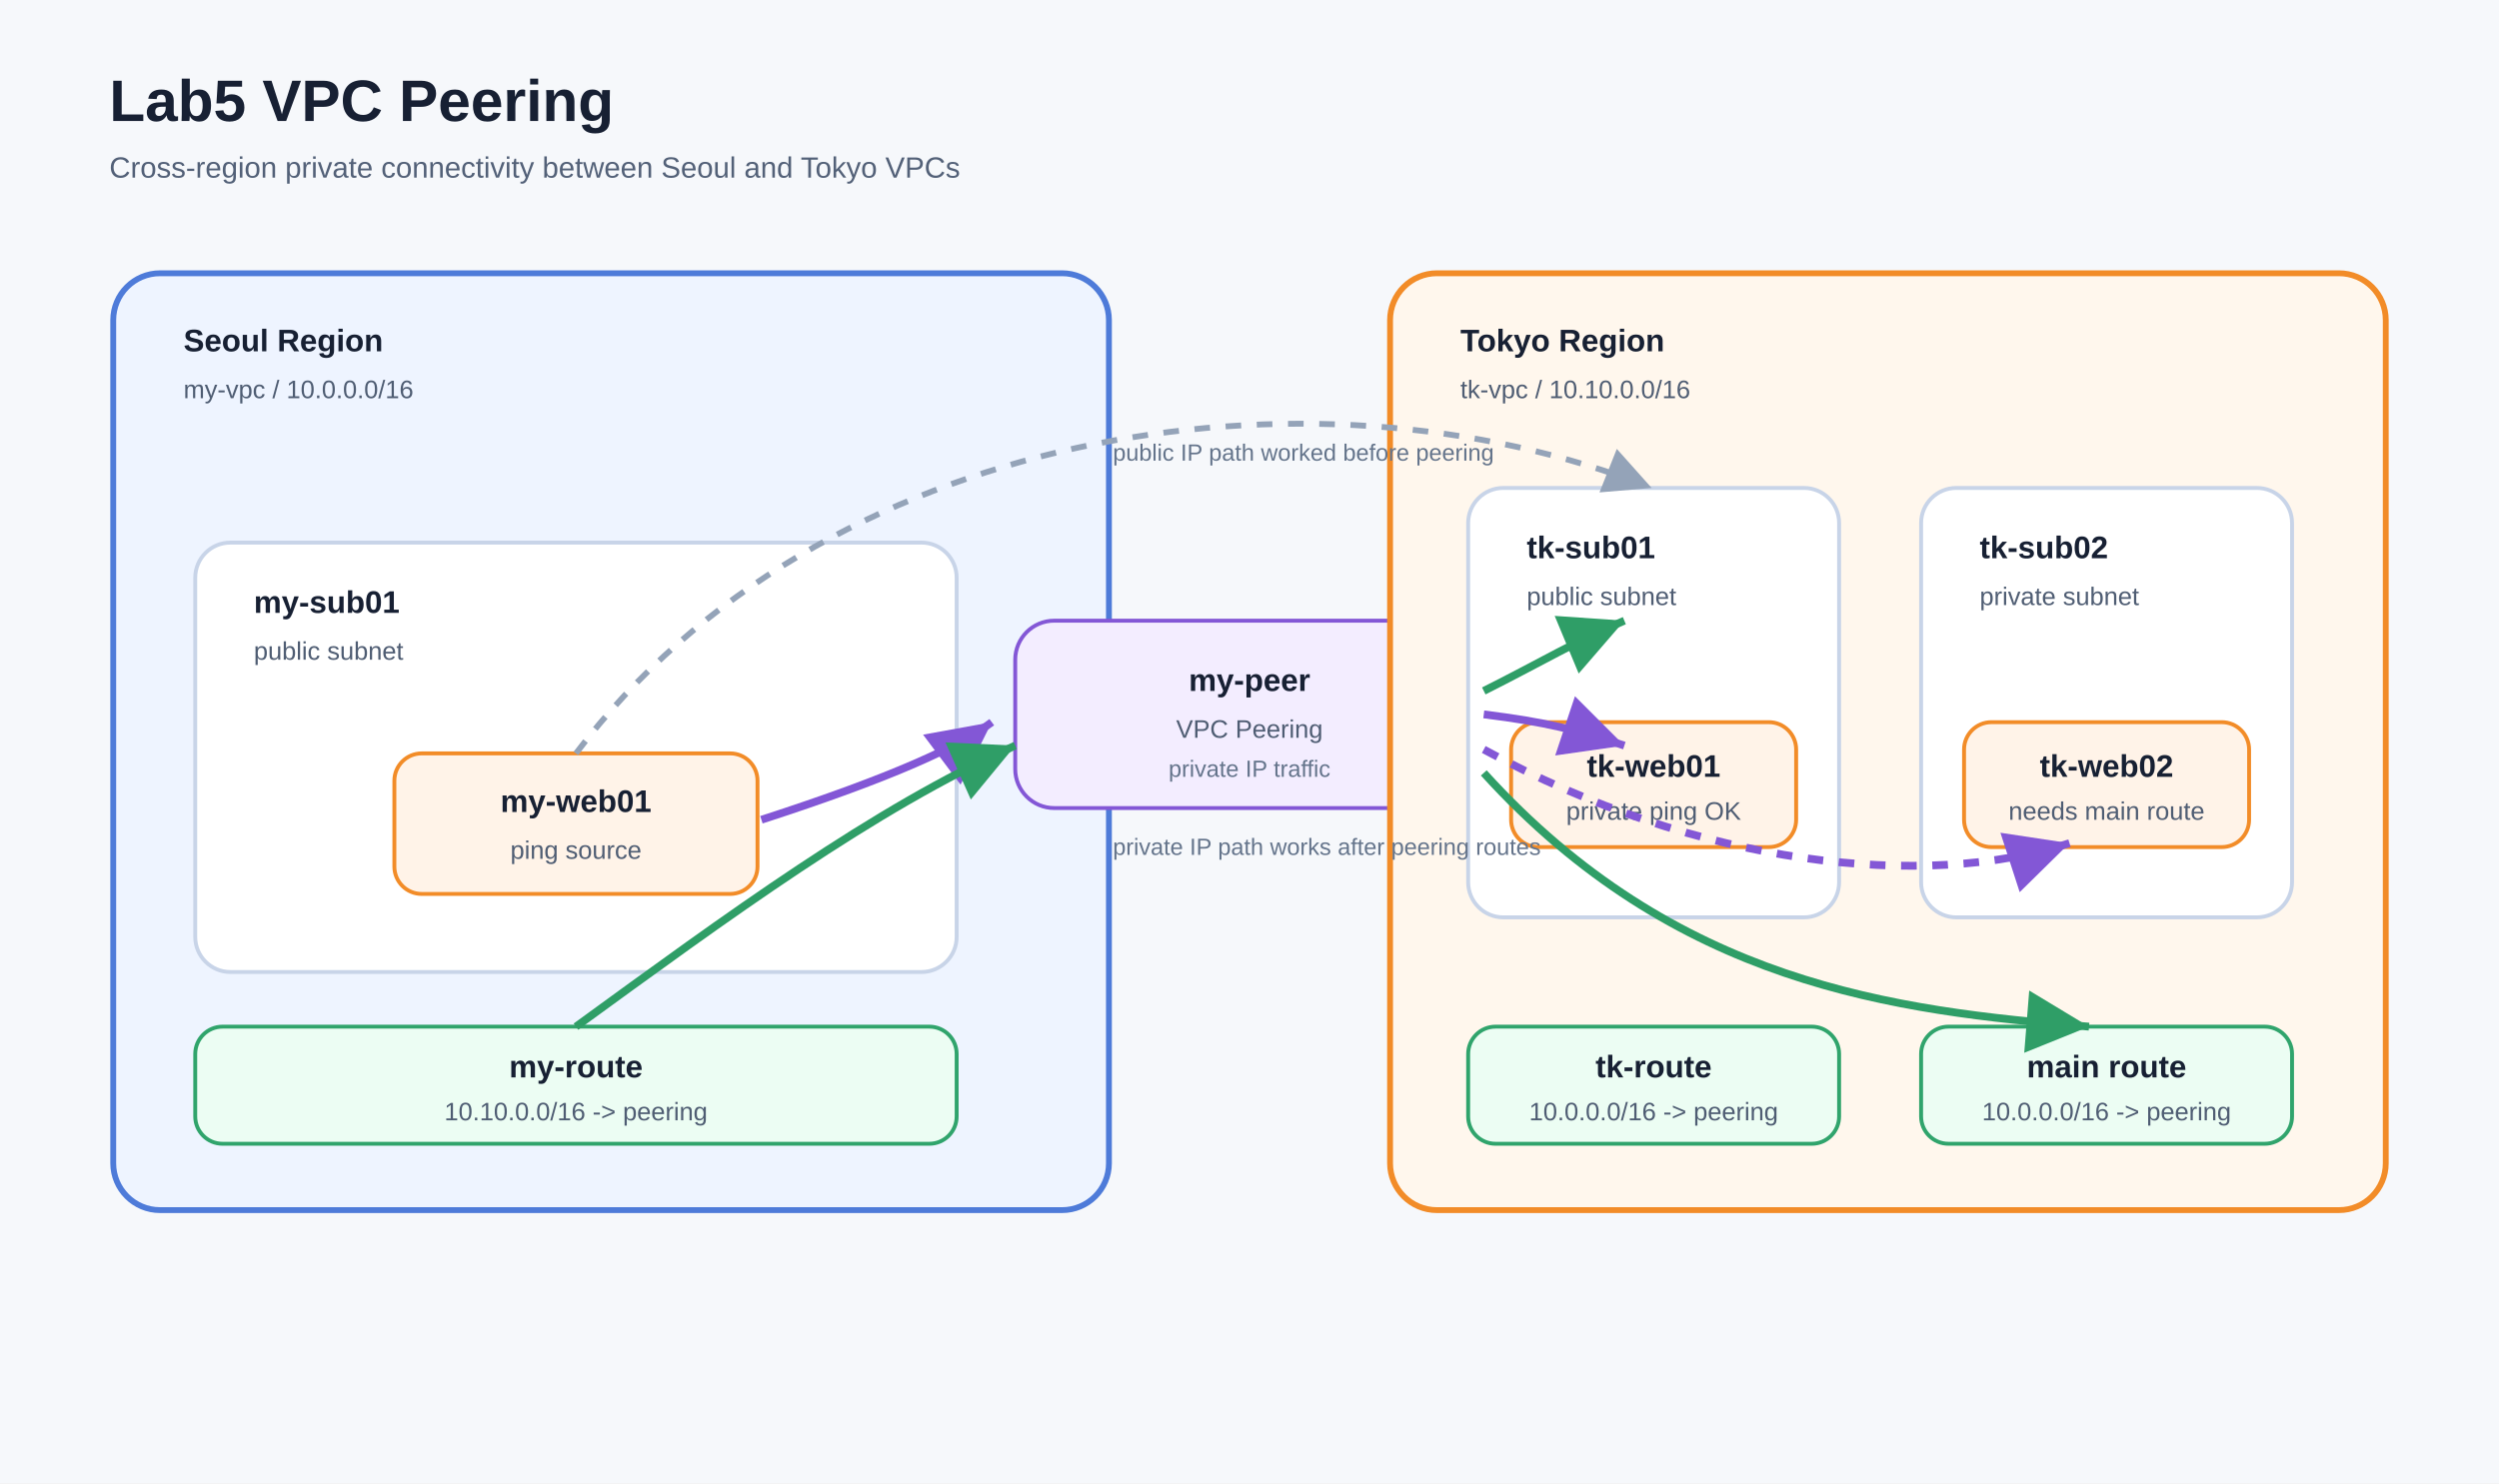
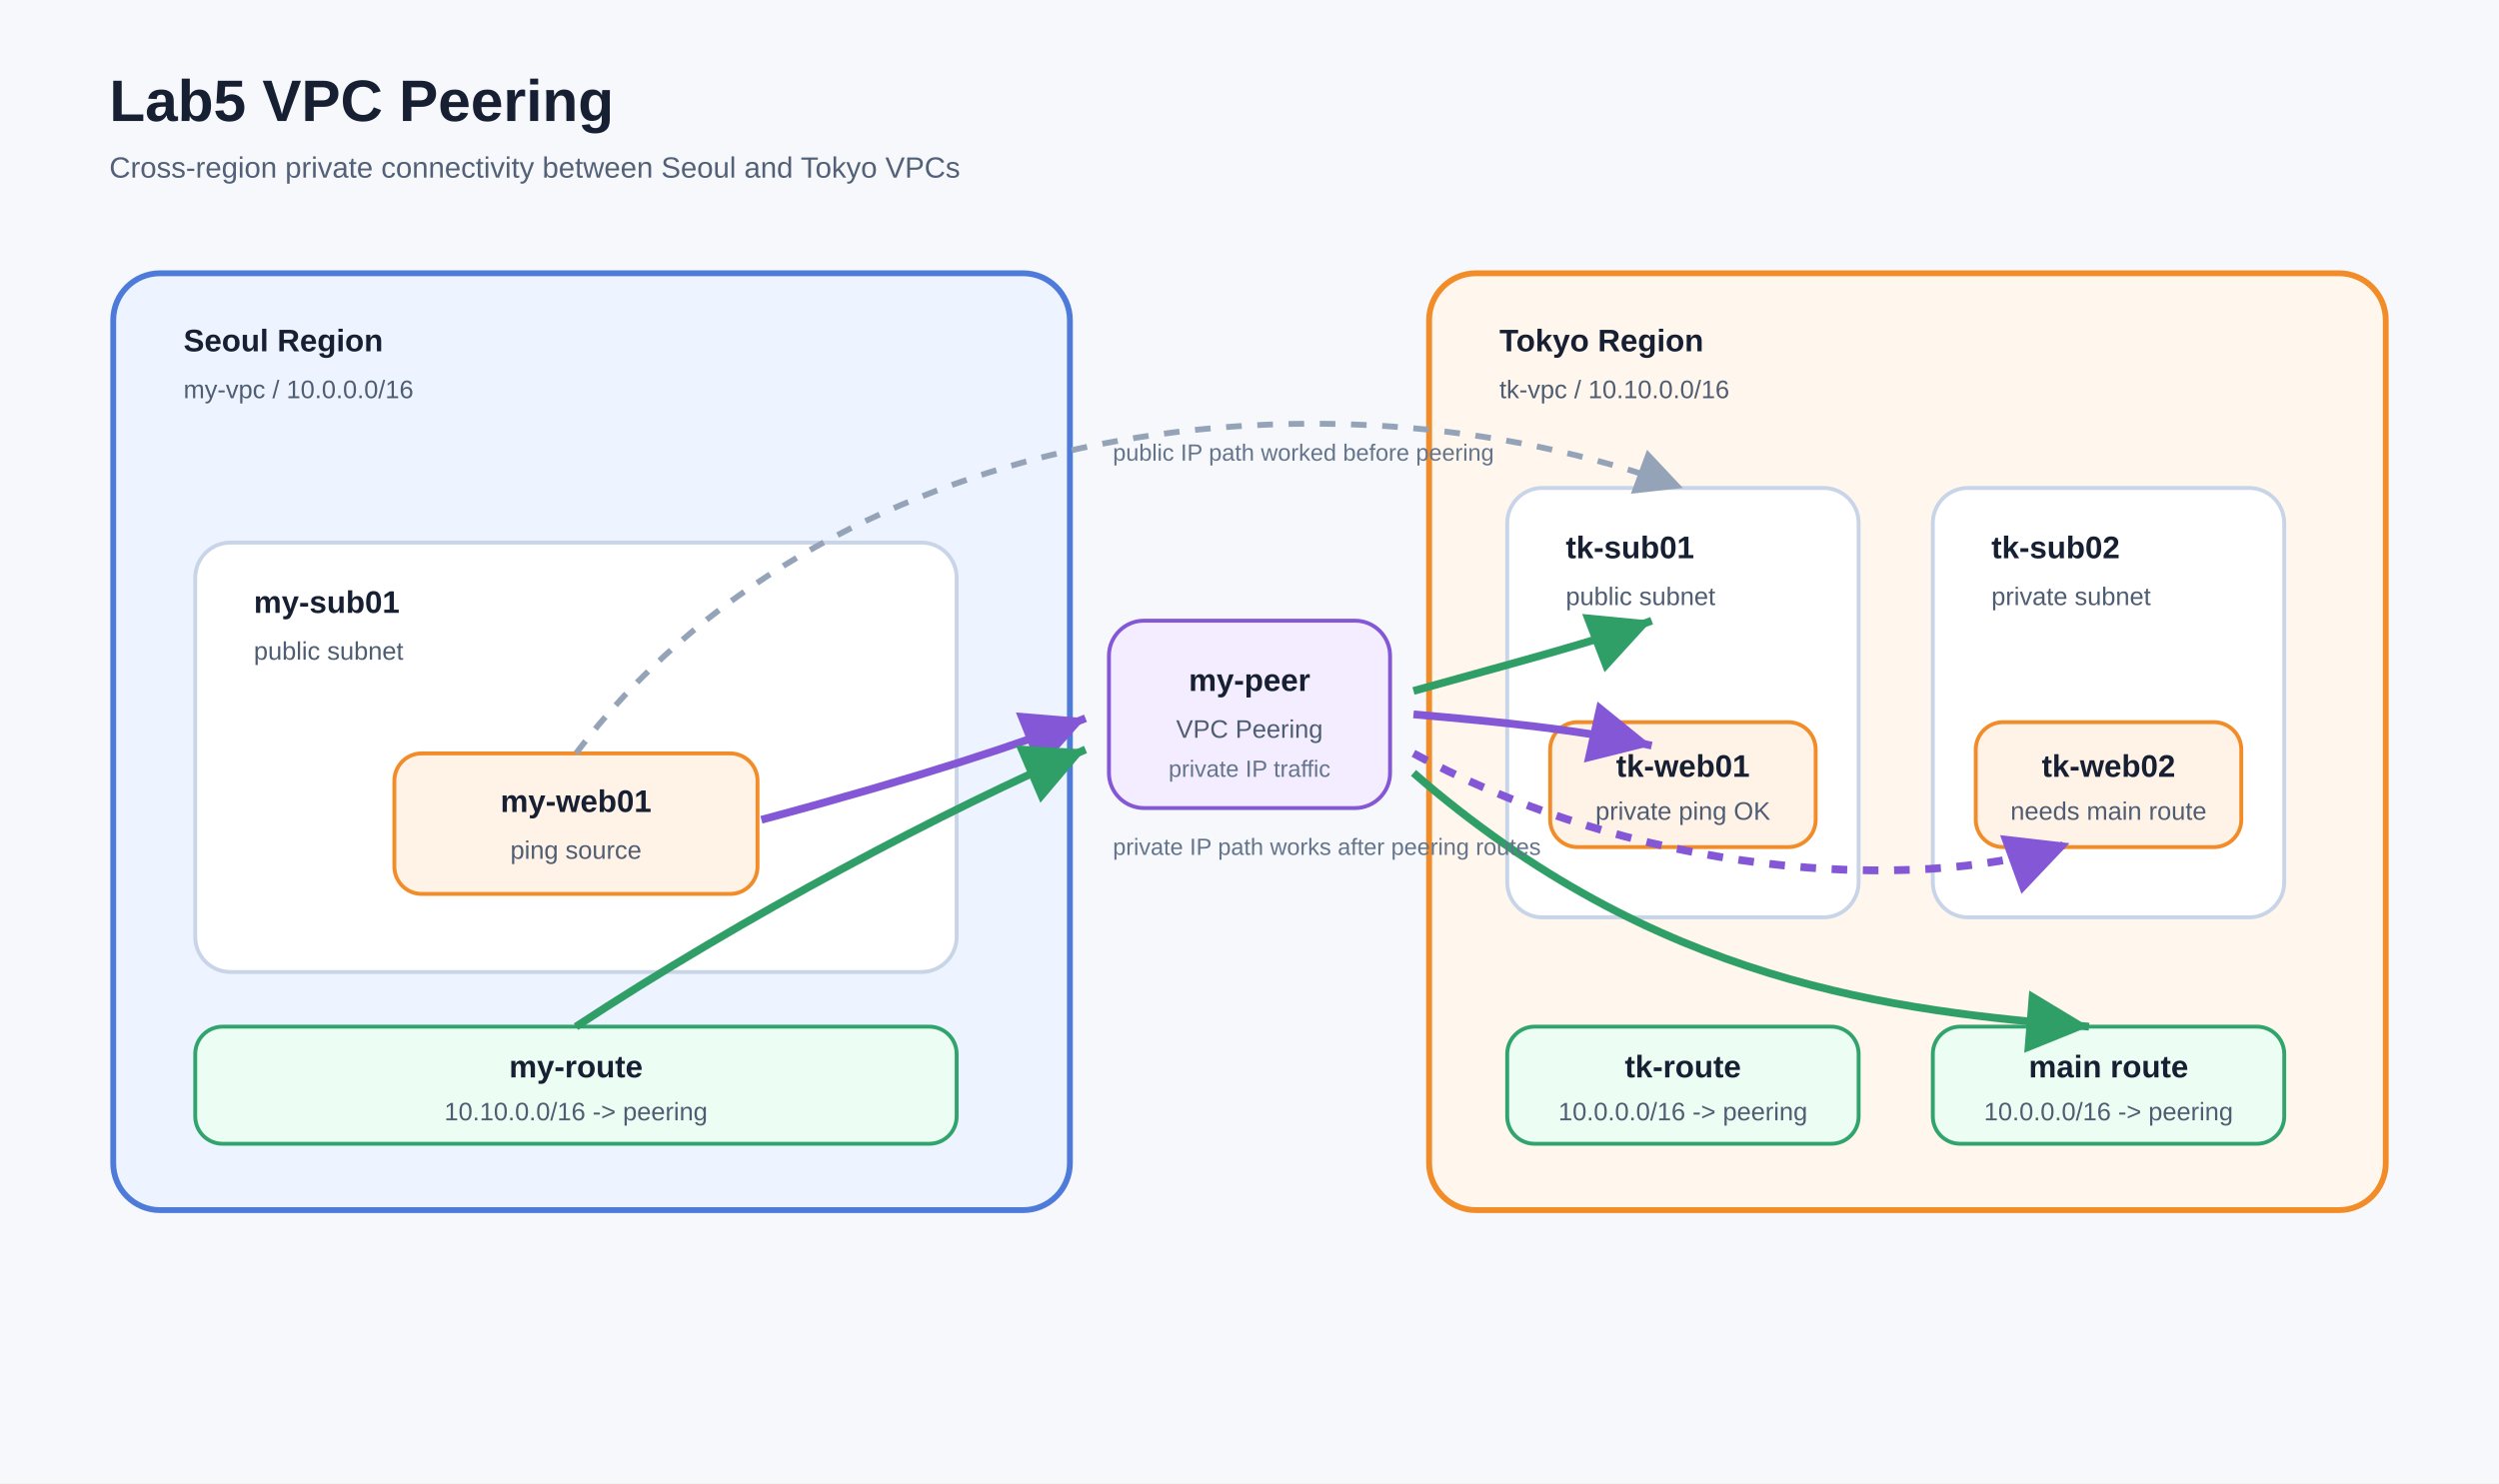
<svg xmlns="http://www.w3.org/2000/svg" width="1280" height="760" viewBox="0 0 1280 760" role="img" aria-labelledby="title desc">
  <defs>
    <style>
      .bg { fill: #f6f8fb; }
      .title { font: 700 30px Arial, sans-serif; fill: #172033; }
      .subtitle { font: 15px Arial, sans-serif; fill: #536178; }
      .region { fill: #eef4ff; stroke: #4e7bd9; stroke-width: 3; }
      .region2 { fill: #fff7ed; stroke: #f28c28; stroke-width: 3; }
      .subnet { fill: #ffffff; stroke: #c8d4e8; stroke-width: 2; }
      .box { fill: #ffffff; stroke: #cbd6e8; stroke-width: 2; }
      .ec2 { fill: #fff3e8; stroke: #f28c28; stroke-width: 2; }
      .route { fill: #ecfdf3; stroke: #30a46c; stroke-width: 2; }
      .peer { fill: #f3edff; stroke: #8357d6; stroke-width: 2; }
      .label { font: 700 16px Arial, sans-serif; fill: #172033; }
      .small { font: 13px Arial, sans-serif; fill: #4f5d73; }
      .tiny { font: 12px Arial, sans-serif; fill: #64748b; }
      .arrow-green { stroke: #2f9e67; stroke-width: 4; fill: none; marker-end: url(#arrowGreen); }
      .arrow-purple { stroke: #8357d6; stroke-width: 4; fill: none; marker-end: url(#arrowPurple); }
      .arrow-gray { stroke: #94a3b8; stroke-width: 3; fill: none; marker-end: url(#arrowGray); }
      .dash { stroke-dasharray: 8 8; }
    </style>
    <marker id="arrowGreen" markerWidth="12" markerHeight="12" refX="10" refY="6" orient="auto">
      <path d="M2,2 L10,6 L2,10 Z" fill="#2f9e67" />
    </marker>
    <marker id="arrowPurple" markerWidth="12" markerHeight="12" refX="10" refY="6" orient="auto">
      <path d="M2,2 L10,6 L2,10 Z" fill="#8357d6" />
    </marker>
    <marker id="arrowGray" markerWidth="12" markerHeight="12" refX="10" refY="6" orient="auto">
      <path d="M2,2 L10,6 L2,10 Z" fill="#94a3b8" />
    </marker>
  </defs>
  <rect class="bg" width="1280" height="760" />
  <text class="title" x="56" y="62">Lab5 VPC Peering</text>
  <text class="subtitle" x="56" y="91">Cross-region private connectivity between Seoul and Tokyo VPCs</text>
-   <rect class="region" x="58" y="140" width="510" height="480" rx="24" />
+   <rect class="region" x="58" y="140" width="490" height="480" rx="24" />
  <text class="label" x="94" y="180">Seoul Region</text>
  <text class="small" x="94" y="204">my-vpc / 10.0.0.0/16</text>
  <rect class="subnet" x="100" y="278" width="390" height="220" rx="18" />
  <text class="label" x="130" y="314">my-sub01</text>
  <text class="small" x="130" y="338">public subnet</text>
  <rect class="ec2" x="202" y="386" width="186" height="72" rx="14" />
  <text class="label" x="295" y="416" text-anchor="middle">my-web01</text>
  <text class="small" x="295" y="440" text-anchor="middle">ping source</text>
  <rect class="route" x="100" y="526" width="390" height="60" rx="14" />
  <text class="label" x="295" y="552" text-anchor="middle">my-route</text>
  <text class="small" x="295" y="574" text-anchor="middle">10.10.0.0/16 -&gt; peering</text>
-   <rect class="peer" x="520" y="318" width="240" height="96" rx="20" />
+   <rect class="region2" x="732" y="140" width="490" height="480" rx="24" />
+   <text class="label" x="768" y="180">Tokyo Region</text>
+   <text class="small" x="768" y="204">tk-vpc / 10.10.0.0/16</text>
+   <rect class="subnet" x="772" y="250" width="180" height="220" rx="18" />
+   <text class="label" x="802" y="286">tk-sub01</text>
+   <text class="small" x="802" y="310">public subnet</text>
+   <rect class="ec2" x="794" y="370" width="136" height="64" rx="14" />
+   <text class="label" x="862" y="398" text-anchor="middle">tk-web01</text>
+   <text class="small" x="862" y="420" text-anchor="middle">private ping OK</text>
+   <rect class="subnet" x="990" y="250" width="180" height="220" rx="18" />
+   <text class="label" x="1020" y="286">tk-sub02</text>
+   <text class="small" x="1020" y="310">private subnet</text>
+   <rect class="ec2" x="1012" y="370" width="136" height="64" rx="14" />
+   <text class="label" x="1080" y="398" text-anchor="middle">tk-web02</text>
+   <text class="small" x="1080" y="420" text-anchor="middle">needs main route</text>
+   <rect class="route" x="772" y="526" width="180" height="60" rx="14" />
+   <text class="label" x="862" y="552" text-anchor="middle">tk-route</text>
+   <text class="small" x="862" y="574" text-anchor="middle">10.0.0.0/16 -&gt; peering</text>
+   <rect class="route" x="990" y="526" width="180" height="60" rx="14" />
+   <text class="label" x="1080" y="552" text-anchor="middle">main route</text>
+   <text class="small" x="1080" y="574" text-anchor="middle">10.0.0.0/16 -&gt; peering</text>
+   <rect class="peer" x="568" y="318" width="144" height="96" rx="18" />
  <text class="label" x="640" y="354" text-anchor="middle">my-peer</text>
  <text class="small" x="640" y="378" text-anchor="middle">VPC Peering</text>
  <text class="tiny" x="640" y="398" text-anchor="middle">private IP traffic</text>
-   <rect class="region2" x="712" y="140" width="510" height="480" rx="24" />
-   <text class="label" x="748" y="180">Tokyo Region</text>
-   <text class="small" x="748" y="204">tk-vpc / 10.10.0.0/16</text>
-   <rect class="subnet" x="752" y="250" width="190" height="220" rx="18" />
-   <text class="label" x="782" y="286">tk-sub01</text>
-   <text class="small" x="782" y="310">public subnet</text>
-   <rect class="ec2" x="774" y="370" width="146" height="64" rx="14" />
-   <text class="label" x="847" y="398" text-anchor="middle">tk-web01</text>
-   <text class="small" x="847" y="420" text-anchor="middle">private ping OK</text>
-   <rect class="subnet" x="984" y="250" width="190" height="220" rx="18" />
-   <text class="label" x="1014" y="286">tk-sub02</text>
-   <text class="small" x="1014" y="310">private subnet</text>
-   <rect class="ec2" x="1006" y="370" width="146" height="64" rx="14" />
-   <text class="label" x="1079" y="398" text-anchor="middle">tk-web02</text>
-   <text class="small" x="1079" y="420" text-anchor="middle">needs main route</text>
-   <rect class="route" x="752" y="526" width="190" height="60" rx="14" />
-   <text class="label" x="847" y="552" text-anchor="middle">tk-route</text>
-   <text class="small" x="847" y="574" text-anchor="middle">10.0.0.0/16 -&gt; peering</text>
-   <rect class="route" x="984" y="526" width="190" height="60" rx="14" />
-   <text class="label" x="1079" y="552" text-anchor="middle">main route</text>
-   <text class="small" x="1079" y="574" text-anchor="middle">10.0.0.0/16 -&gt; peering</text>
-   <path class="arrow-purple" d="M390 420 C458 398, 492 382, 508 370" />
-   <path class="arrow-purple" d="M760 366 C792 370, 808 374, 832 382" />
-   <path class="arrow-purple dash" d="M760 384 C870 444, 986 456, 1060 432" />
-   <path class="arrow-green" d="M295 526 C372 470, 448 414, 520 382" />
-   <path class="arrow-green" d="M760 354 C788 340, 808 328, 832 318" />
-   <path class="arrow-green" d="M760 396 C858 504, 970 518, 1070 526" />
-   <path class="arrow-gray dash" d="M295 386 C420 220, 670 180, 846 250" />
+   <path class="arrow-purple" d="M390 420 C472 398, 526 380, 556 368" />
+   <path class="arrow-purple" d="M724 366 C770 370, 810 374, 846 382" />
+   <path class="arrow-purple dash" d="M724 386 C850 454, 994 456, 1060 432" />
+   <path class="arrow-green" d="M295 526 C380 470, 486 414, 556 384" />
+   <path class="arrow-green" d="M724 354 C774 340, 820 328, 846 318" />
+   <path class="arrow-green" d="M724 396 C848 504, 970 518, 1070 526" />
+   <path class="arrow-gray dash" d="M295 386 C420 220, 672 180, 862 250" />
  <text class="tiny" x="570" y="236">public IP path worked before peering</text>
  <text class="tiny" x="570" y="438">private IP path works after peering routes</text>
</svg>
